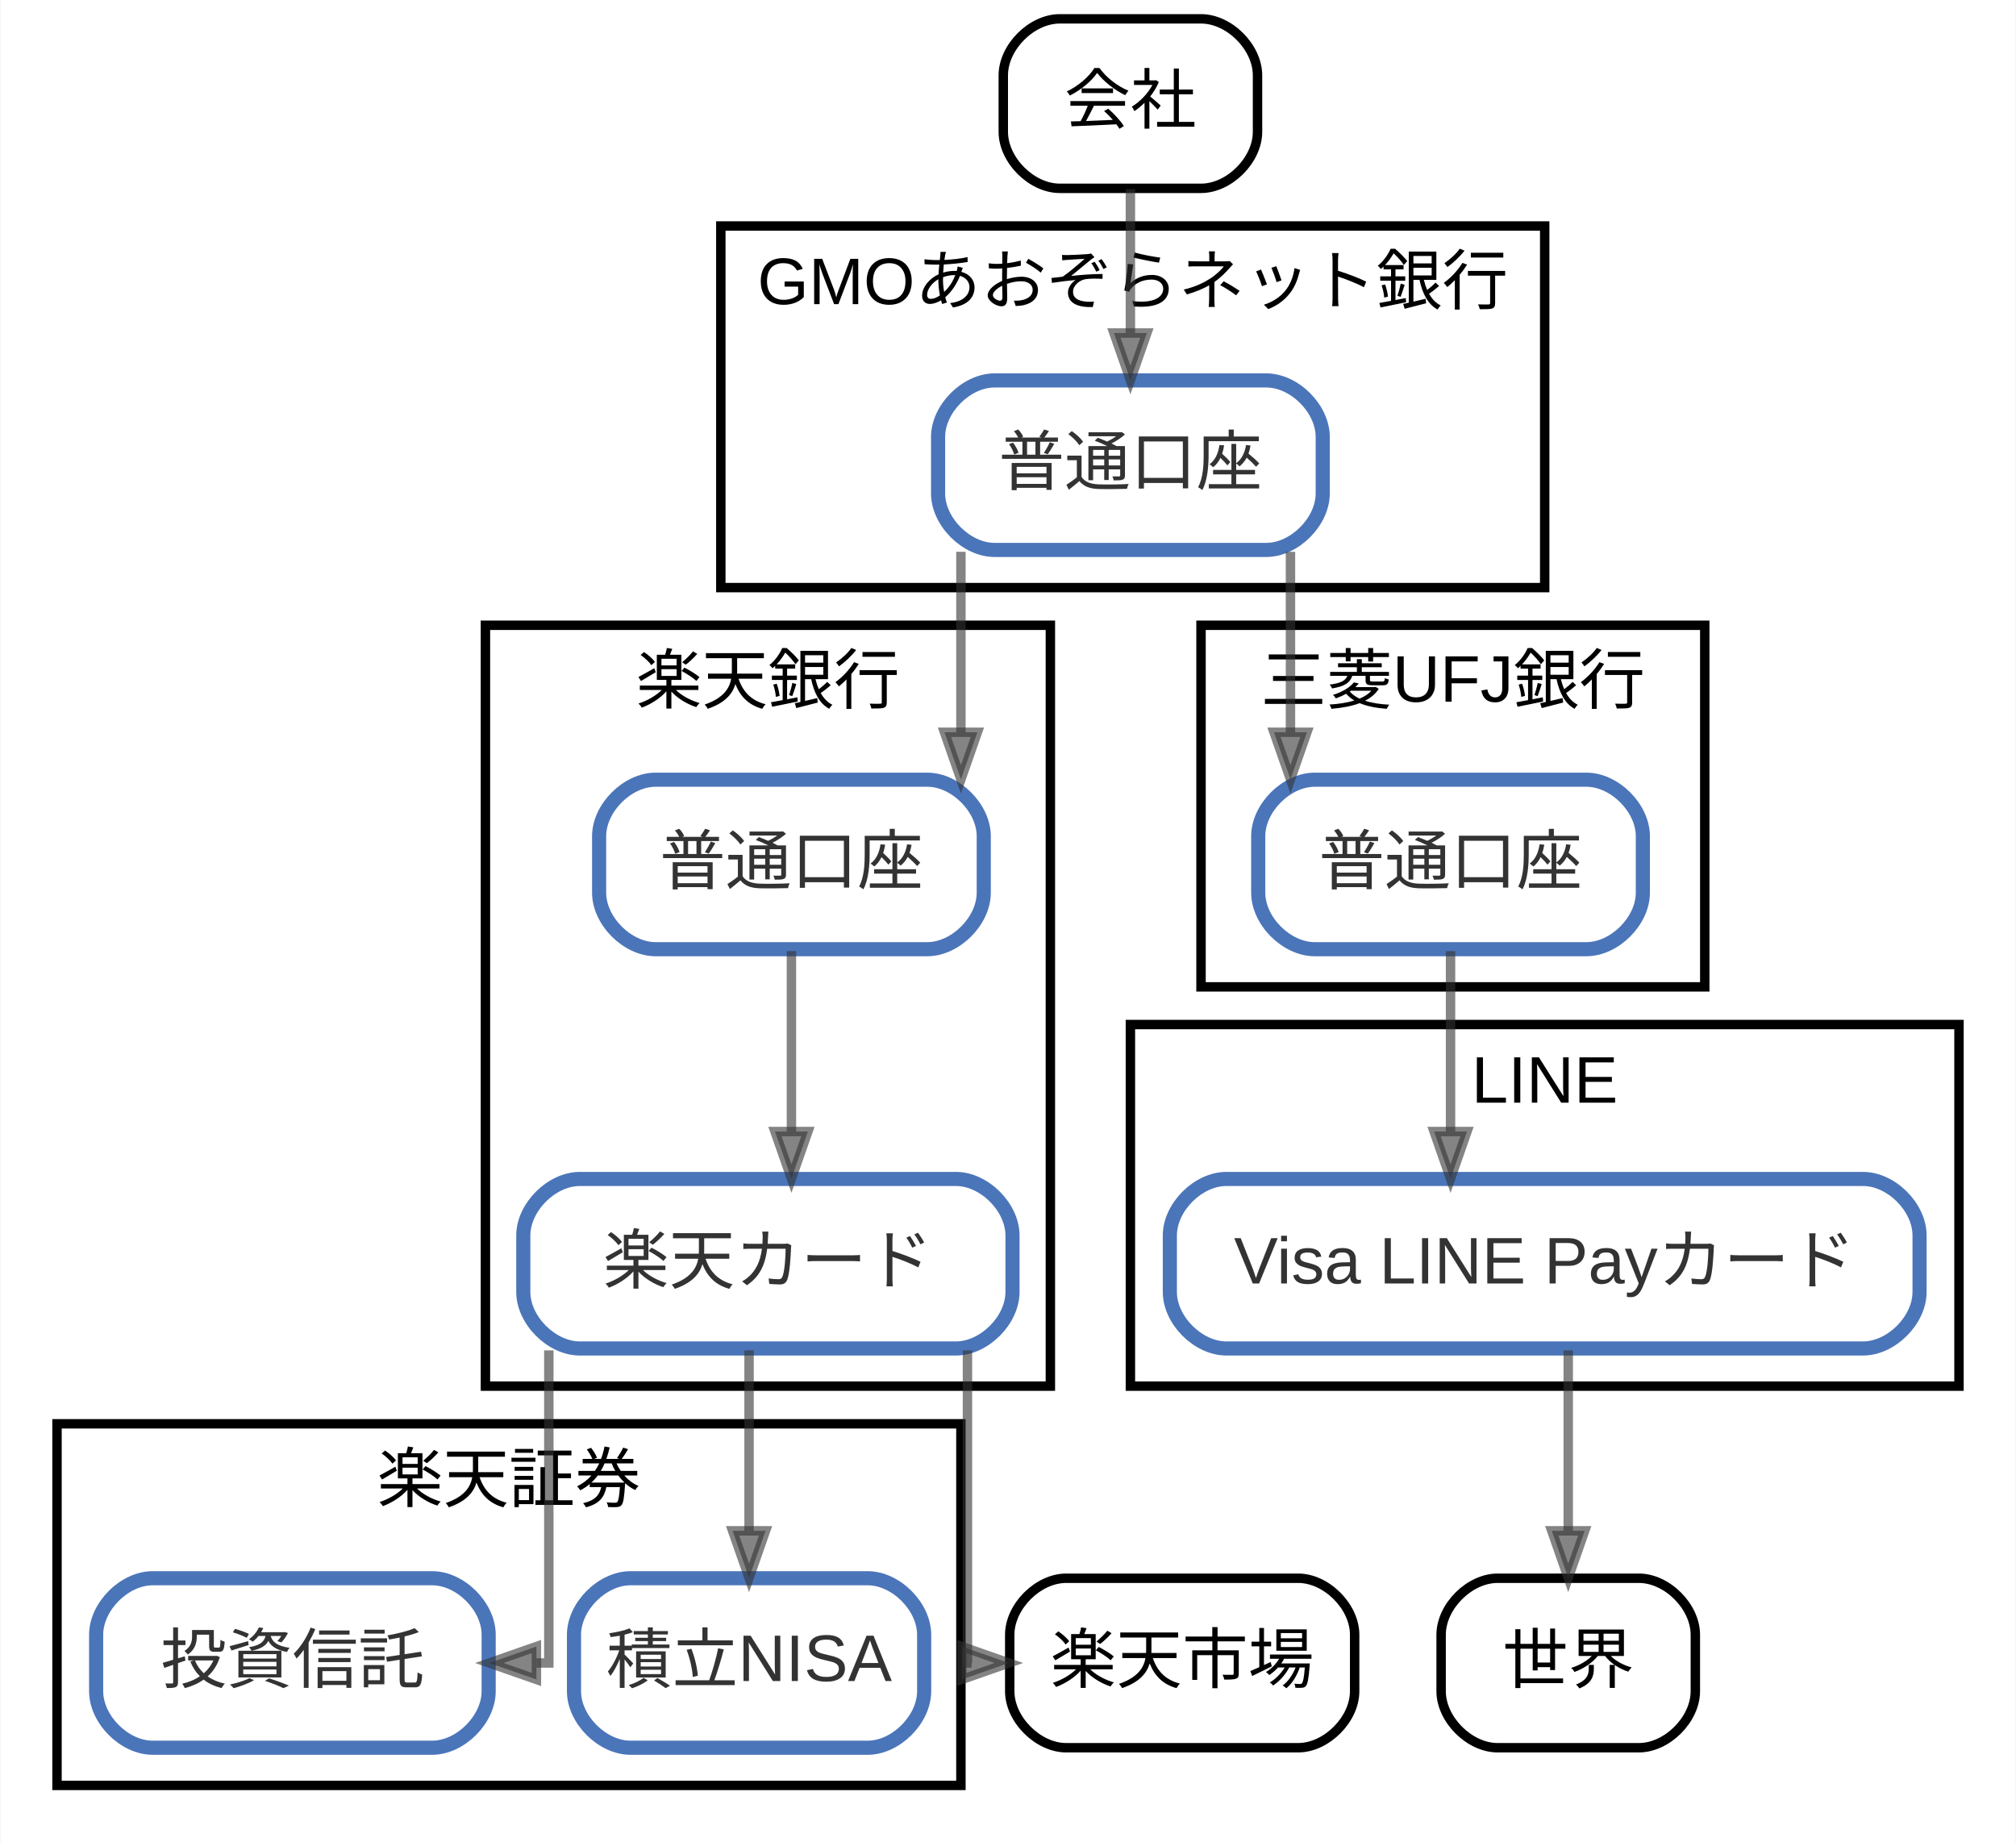
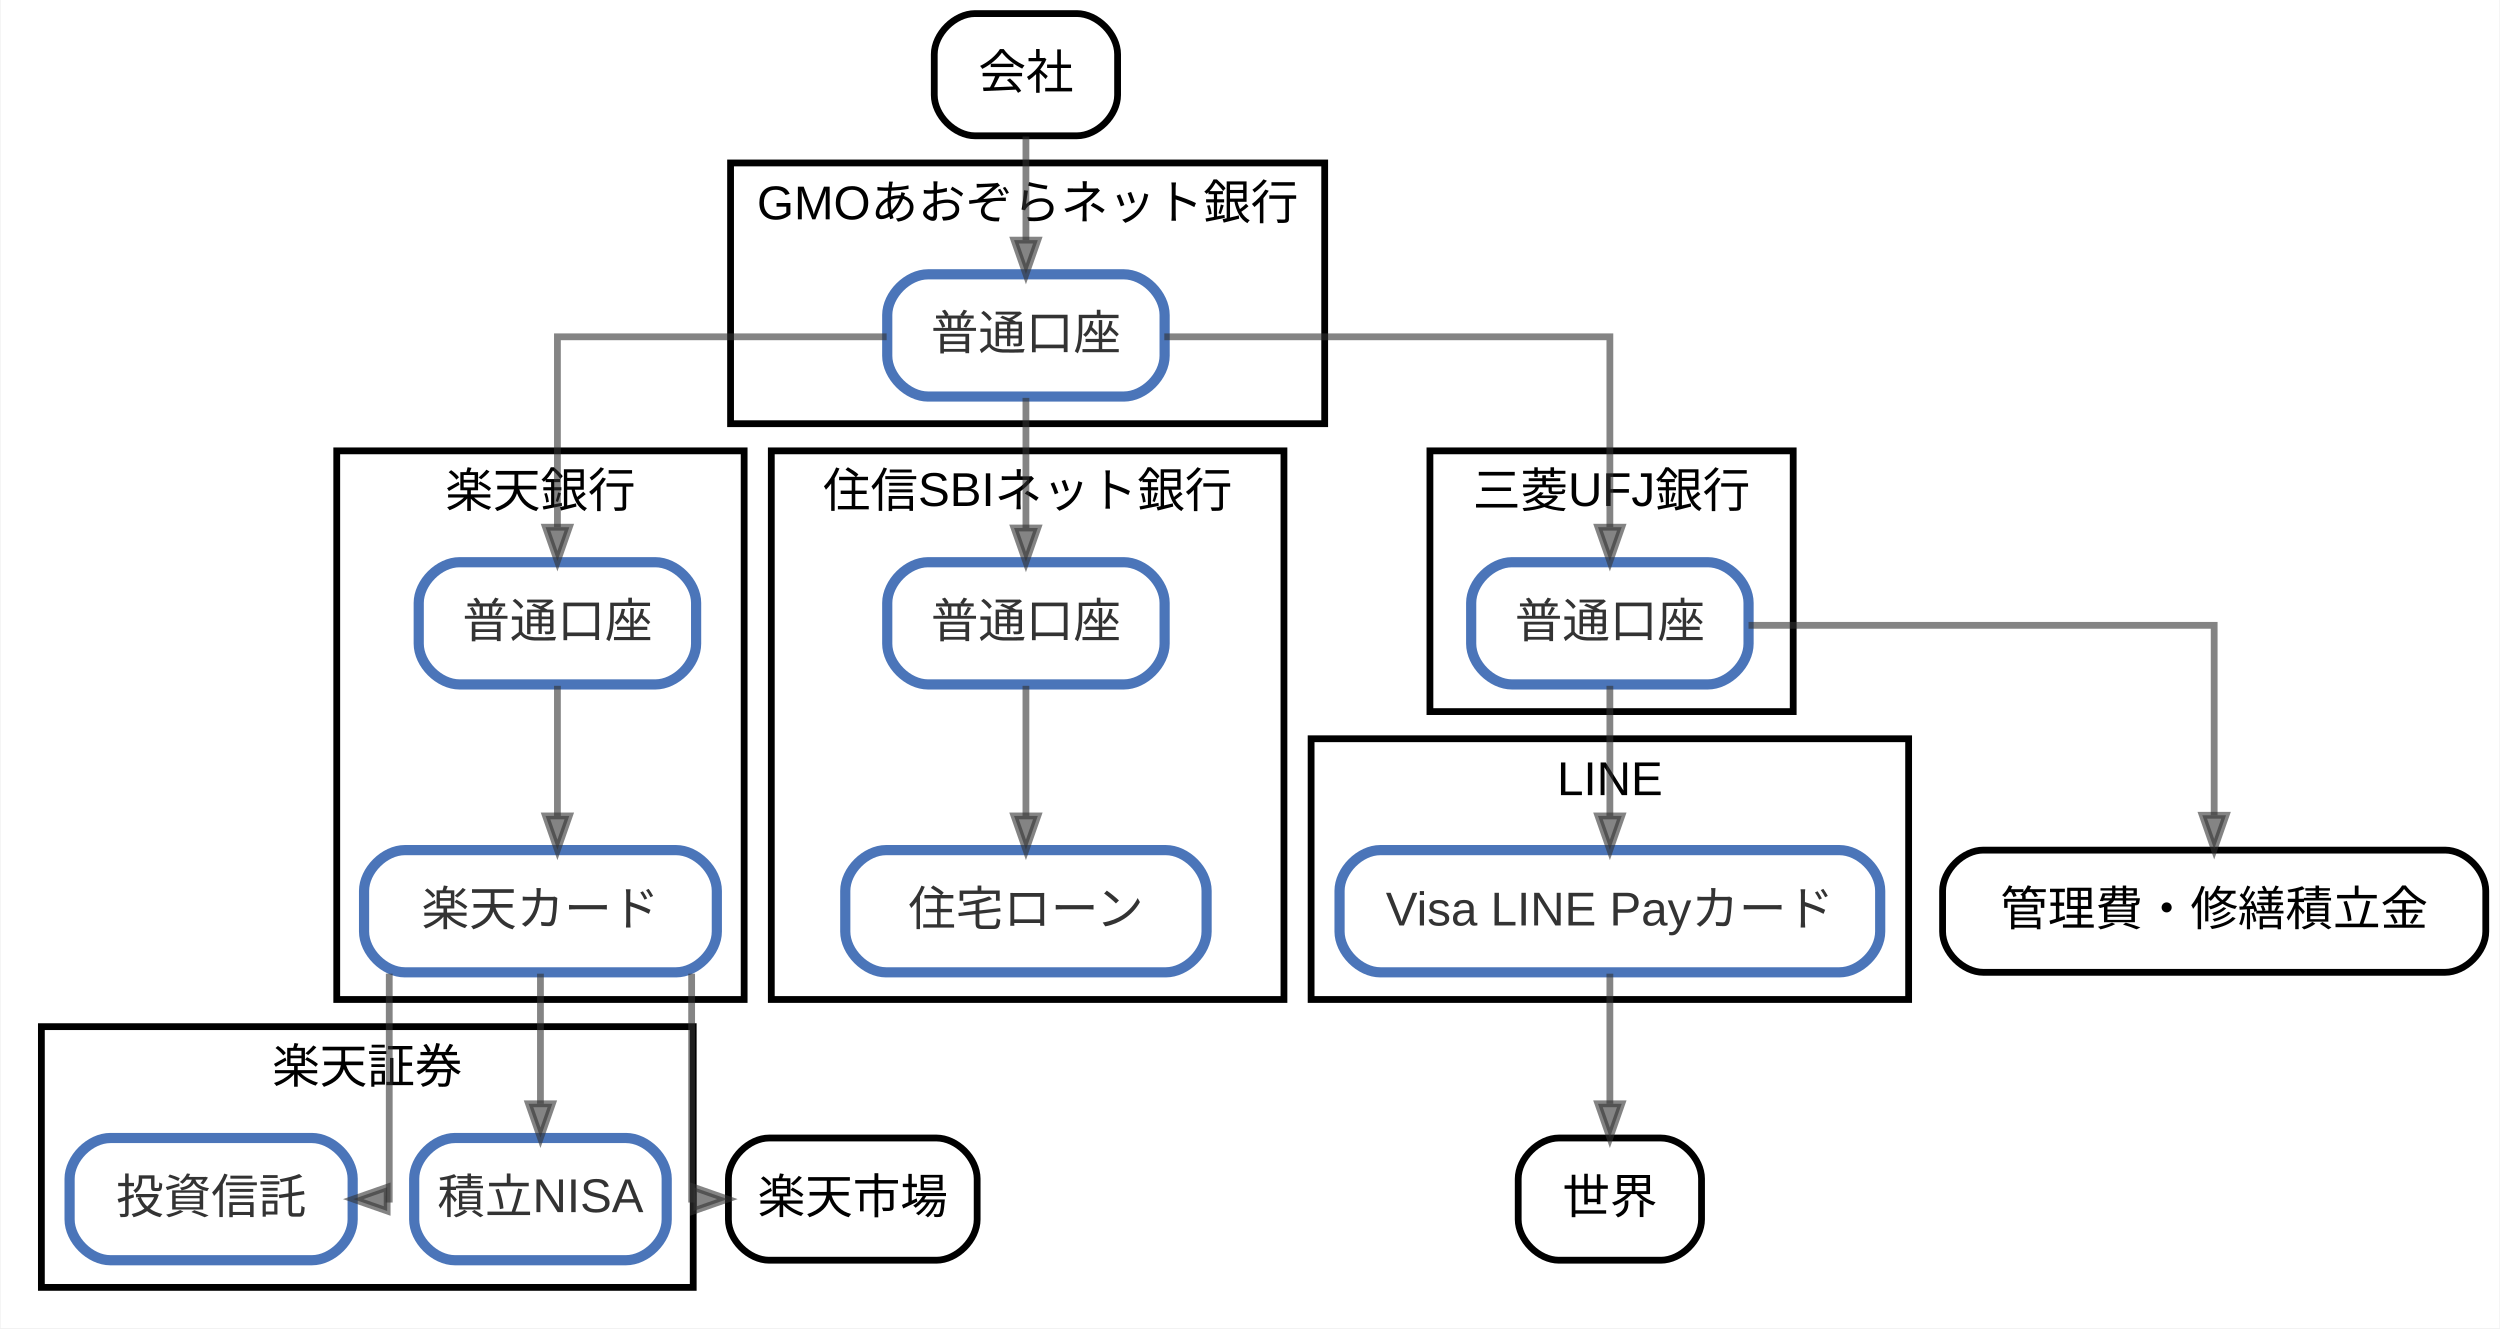
- <svg xmlns="http://www.w3.org/2000/svg" width="428pt" height="391pt" viewBox="0.00 0.00 428.00 391.20">
+ <svg xmlns="http://www.w3.org/2000/svg" width="736pt" height="391pt" viewBox="0.00 0.00 736.00 391.20">
  <g id="graph0" class="graph" transform="scale(1 1) rotate(0) translate(4 387.2)">
-     <polygon fill="#ffffff" stroke="transparent" points="-4,4 -4,-387.2 424,-387.2 424,4 -4,4" />
+     <polygon fill="#ffffff" stroke="transparent" points="-4,4 -4,-387.2 731.999,-387.2 731.999,4 -4,4" />
+     <g id="clust6" class="cluster">
+       <polygon fill="none" stroke="#000000" stroke-width="2" points="382,-92.8 382,-169.6 558,-169.6 558,-92.8 382,-92.8" />
+       <text text-anchor="middle" x="470" y="-153" font-family="Arial" font-size="14.00" fill="#000000">LINE</text>
+     </g>
    <g id="clust5" class="cluster">
-       <polygon fill="none" stroke="#000000" stroke-width="2" points="236,-92.8 236,-169.6 412,-169.6 412,-92.8 236,-92.8" />
-       <text text-anchor="middle" x="324" y="-153" font-family="Arial" font-size="14.00" fill="#000000">LINE</text>
-     </g>
-     <g id="clust4" class="cluster">
      <polygon fill="none" stroke="#000000" stroke-width="2" points="8,-8 8,-84.8 200,-84.8 200,-8 8,-8" />
      <text text-anchor="middle" x="104" y="-68.2" font-family="Arial" font-size="14.00" fill="#000000">楽天証券</text>
    </g>
+     <g id="clust4" class="cluster">
+       <polygon fill="none" stroke="#000000" stroke-width="2" points="223,-92.8 223,-254.4 374,-254.4 374,-92.8 223,-92.8" />
+       <text text-anchor="middle" x="298.5" y="-237.8" font-family="Arial" font-size="14.00" fill="#000000">住信SBIネット銀行</text>
+     </g>
    <g id="clust3" class="cluster">
-       <polygon fill="none" stroke="#000000" stroke-width="2" points="99,-92.8 99,-254.4 219,-254.4 219,-92.8 99,-92.8" />
-       <text text-anchor="middle" x="159" y="-237.8" font-family="Arial" font-size="14.00" fill="#000000">楽天銀行</text>
+       <polygon fill="none" stroke="#000000" stroke-width="2" points="95,-92.8 95,-254.4 215,-254.4 215,-92.8 95,-92.8" />
+       <text text-anchor="middle" x="155" y="-237.8" font-family="Arial" font-size="14.00" fill="#000000">楽天銀行</text>
    </g>
    <g id="clust2" class="cluster">
-       <polygon fill="none" stroke="#000000" stroke-width="2" points="251,-177.6 251,-254.4 358,-254.4 358,-177.6 251,-177.6" />
-       <text text-anchor="middle" x="304.5" y="-237.8" font-family="Arial" font-size="14.00" fill="#000000">三菱UFJ銀行</text>
+       <polygon fill="none" stroke="#000000" stroke-width="2" points="417,-177.6 417,-254.4 524,-254.4 524,-177.6 417,-177.6" />
+       <text text-anchor="middle" x="470.5" y="-237.8" font-family="Arial" font-size="14.00" fill="#000000">三菱UFJ銀行</text>
    </g>
    <g id="clust1" class="cluster">
-       <polygon fill="none" stroke="#000000" stroke-width="2" points="149,-262.4 149,-339.2 324,-339.2 324,-262.4 149,-262.4" />
-       <text text-anchor="middle" x="236.5" y="-322.6" font-family="Arial" font-size="14.00" fill="#000000">GMOあおぞらネット銀行</text>
+       <polygon fill="none" stroke="#000000" stroke-width="2" points="211,-262.4 211,-339.2 386,-339.2 386,-262.4 211,-262.4" />
+       <text text-anchor="middle" x="298.5" y="-322.6" font-family="Arial" font-size="14.00" fill="#000000">GMOあおぞらネット銀行</text>
    </g>
    <g id="node1" class="node">
-       <path fill="#ffffff" stroke="#4b75b9" stroke-width="3" d="M264.851,-306.4C264.851,-306.4 207.149,-306.4 207.149,-306.4 201.149,-306.4 195.149,-300.4 195.149,-294.4 195.149,-294.4 195.149,-282.4 195.149,-282.4 195.149,-276.4 201.149,-270.4 207.149,-270.4 207.149,-270.4 264.851,-270.4 264.851,-270.4 270.851,-270.4 276.851,-276.4 276.851,-282.4 276.851,-282.4 276.851,-294.4 276.851,-294.4 276.851,-300.4 270.851,-306.4 264.851,-306.4" />
-       <text text-anchor="middle" x="236" y="-284.2" font-family="Arial" font-size="14.00" fill="#333333">普通口座</text>
+       <path fill="#ffffff" stroke="#4b75b9" stroke-width="3" d="M326.851,-306.4C326.851,-306.4 269.149,-306.4 269.149,-306.4 263.149,-306.4 257.149,-300.4 257.149,-294.4 257.149,-294.4 257.149,-282.4 257.149,-282.4 257.149,-276.4 263.149,-270.4 269.149,-270.4 269.149,-270.4 326.851,-270.4 326.851,-270.4 332.851,-270.4 338.851,-276.4 338.851,-282.4 338.851,-282.4 338.851,-294.4 338.851,-294.4 338.851,-300.4 332.851,-306.4 326.851,-306.4" />
+       <text text-anchor="middle" x="298" y="-284.2" font-family="Arial" font-size="14.00" fill="#333333">普通口座</text>
    </g>
    <g id="node2" class="node">
-       <path fill="#ffffff" stroke="#4b75b9" stroke-width="3" d="M332.851,-221.6C332.851,-221.6 275.149,-221.6 275.149,-221.6 269.149,-221.6 263.149,-215.6 263.149,-209.6 263.149,-209.6 263.149,-197.6 263.149,-197.6 263.149,-191.6 269.149,-185.6 275.149,-185.6 275.149,-185.6 332.851,-185.6 332.851,-185.6 338.851,-185.6 344.851,-191.6 344.851,-197.6 344.851,-197.6 344.851,-209.6 344.851,-209.6 344.851,-215.6 338.851,-221.6 332.851,-221.6" />
-       <text text-anchor="middle" x="304" y="-199.4" font-family="Arial" font-size="14.00" fill="#333333">普通口座</text>
+       <path fill="#ffffff" stroke="#4b75b9" stroke-width="3" d="M498.851,-221.6C498.851,-221.6 441.149,-221.6 441.149,-221.6 435.149,-221.6 429.149,-215.6 429.149,-209.6 429.149,-209.6 429.149,-197.6 429.149,-197.6 429.149,-191.6 435.149,-185.6 441.149,-185.6 441.149,-185.6 498.851,-185.6 498.851,-185.6 504.851,-185.6 510.851,-191.6 510.851,-197.6 510.851,-197.6 510.851,-209.6 510.851,-209.6 510.851,-215.6 504.851,-221.6 498.851,-221.6" />
+       <text text-anchor="middle" x="470" y="-199.4" font-family="Arial" font-size="14.00" fill="#333333">普通口座</text>
    </g>
    <g id="edge-1" class="edge">
-       <path fill="none" stroke="#333333" stroke-width="2" stroke-opacity="0.6" d="M270,-270C270,-270 270,-231.673 270,-231.673" />
-       <polygon fill="#333333" fill-opacity="0.6" stroke="#333333" stroke-width="2" stroke-opacity="0.6" points="273.5,-231.673 270,-221.673 266.5,-231.673 273.5,-231.673" />
+       <path fill="none" stroke="#333333" stroke-width="2" stroke-opacity="0.6" d="M338.762,-288C389.624,-288 470,-288 470,-288 470,-288 470,-231.913 470,-231.913" />
+       <polygon fill="#333333" fill-opacity="0.6" stroke="#333333" stroke-width="2" stroke-opacity="0.6" points="473.5,-231.913 470,-221.913 466.5,-231.914 473.5,-231.913" />
    </g>
    <g id="node3" class="node">
-       <path fill="#ffffff" stroke="#4b75b9" stroke-width="3" d="M192.851,-221.6C192.851,-221.6 135.149,-221.6 135.149,-221.6 129.149,-221.6 123.149,-215.6 123.149,-209.6 123.149,-209.6 123.149,-197.6 123.149,-197.6 123.149,-191.6 129.149,-185.6 135.149,-185.6 135.149,-185.6 192.851,-185.6 192.851,-185.6 198.851,-185.6 204.851,-191.6 204.851,-197.6 204.851,-197.6 204.851,-209.6 204.851,-209.6 204.851,-215.6 198.851,-221.6 192.851,-221.6" />
-       <text text-anchor="middle" x="164" y="-199.4" font-family="Arial" font-size="14.00" fill="#333333">普通口座</text>
+       <path fill="#ffffff" stroke="#4b75b9" stroke-width="3" d="M188.851,-221.6C188.851,-221.6 131.149,-221.6 131.149,-221.6 125.149,-221.6 119.149,-215.6 119.149,-209.6 119.149,-209.6 119.149,-197.6 119.149,-197.6 119.149,-191.6 125.149,-185.6 131.149,-185.6 131.149,-185.6 188.851,-185.6 188.851,-185.6 194.851,-185.6 200.851,-191.6 200.851,-197.6 200.851,-197.6 200.851,-209.6 200.851,-209.6 200.851,-215.6 194.851,-221.6 188.851,-221.6" />
+       <text text-anchor="middle" x="160" y="-199.4" font-family="Arial" font-size="14.00" fill="#333333">普通口座</text>
    </g>
    <g id="edge-4" class="edge">
-       <path fill="none" stroke="#333333" stroke-width="2" stroke-opacity="0.6" d="M200,-270C200,-270 200,-231.673 200,-231.673" />
-       <polygon fill="#333333" fill-opacity="0.6" stroke="#333333" stroke-width="2" stroke-opacity="0.6" points="203.5,-231.673 200,-221.673 196.5,-231.673 203.5,-231.673" />
+       <path fill="none" stroke="#333333" stroke-width="2" stroke-opacity="0.6" d="M256.969,-288C216.29,-288 160,-288 160,-288 160,-288 160,-231.913 160,-231.913" />
+       <polygon fill="#333333" fill-opacity="0.6" stroke="#333333" stroke-width="2" stroke-opacity="0.6" points="163.5,-231.913 160,-221.913 156.5,-231.914 163.5,-231.913" />
+     </g>
+     <g id="node5" class="node">
+       <path fill="#ffffff" stroke="#4b75b9" stroke-width="3" d="M326.851,-221.6C326.851,-221.6 269.149,-221.6 269.149,-221.6 263.149,-221.6 257.149,-215.6 257.149,-209.6 257.149,-209.6 257.149,-197.6 257.149,-197.6 257.149,-191.6 263.149,-185.6 269.149,-185.6 269.149,-185.6 326.851,-185.6 326.851,-185.6 332.851,-185.6 338.851,-191.6 338.851,-197.6 338.851,-197.6 338.851,-209.6 338.851,-209.6 338.851,-215.6 332.851,-221.6 326.851,-221.6" />
+       <text text-anchor="middle" x="298" y="-199.4" font-family="Arial" font-size="14.00" fill="#333333">普通口座</text>
+     </g>
+     <g id="edge-9" class="edge">
+       <path fill="none" stroke="#333333" stroke-width="2" stroke-opacity="0.6" d="M298,-270C298,-270 298,-231.673 298,-231.673" />
+       <polygon fill="#333333" fill-opacity="0.6" stroke="#333333" stroke-width="2" stroke-opacity="0.6" points="301.5,-231.673 298,-221.673 294.5,-231.673 301.5,-231.673" />
+     </g>
+     <g id="node9" class="node">
+       <path fill="#ffffff" stroke="#4b75b9" stroke-width="3" d="M537.623,-136.8C537.623,-136.8 402.377,-136.8 402.377,-136.8 396.377,-136.8 390.377,-130.8 390.377,-124.8 390.377,-124.8 390.377,-112.8 390.377,-112.8 390.377,-106.8 396.377,-100.8 402.377,-100.8 402.377,-100.8 537.623,-100.8 537.623,-100.8 543.623,-100.8 549.623,-106.8 549.623,-112.8 549.623,-112.8 549.623,-124.8 549.623,-124.8 549.623,-130.8 543.623,-136.8 537.623,-136.8" />
+       <text text-anchor="middle" x="470" y="-114.6" font-family="Arial" font-size="14.00" fill="#333333">Visa LINE Payカード</text>
+     </g>
+     <g id="edge-2" class="edge">
+       <path fill="none" stroke="#333333" stroke-width="2" stroke-opacity="0.6" d="M470,-185.2C470,-185.2 470,-146.873 470,-146.873" />
+       <polygon fill="#333333" fill-opacity="0.6" stroke="#333333" stroke-width="2" stroke-opacity="0.6" points="473.5,-146.873 470,-136.873 466.5,-146.873 473.5,-146.873" />
+     </g>
+     <g id="node13" class="node">
+       <path fill="none" stroke="#000000" stroke-width="2" d="M715.997,-136.8C715.997,-136.8 580.003,-136.8 580.003,-136.8 574.003,-136.8 568.003,-130.8 568.003,-124.8 568.003,-124.8 568.003,-112.8 568.003,-112.8 568.003,-106.8 574.003,-100.8 580.003,-100.8 580.003,-100.8 715.997,-100.8 715.997,-100.8 721.997,-100.8 727.997,-106.8 727.997,-112.8 727.997,-112.8 727.997,-124.8 727.997,-124.8 727.997,-130.8 721.997,-136.8 715.997,-136.8" />
+       <text text-anchor="middle" x="648" y="-114.6" font-family="Arial" font-size="14.00" fill="#000000">管理費・修繕積立金</text>
+     </g>
+     <g id="edge-11" class="edge">
+       <path fill="none" stroke="#333333" stroke-width="2" stroke-opacity="0.6" d="M510.837,-203C563.389,-203 648,-203 648,-203 648,-203 648,-147.07 648,-147.07" />
+       <polygon fill="#333333" fill-opacity="0.6" stroke="#333333" stroke-width="2" stroke-opacity="0.6" points="651.5,-147.07 648,-137.07 644.5,-147.07 651.5,-147.07" />
+     </g>
+     <g id="node4" class="node">
+       <path fill="#ffffff" stroke="#4b75b9" stroke-width="3" d="M194.955,-136.8C194.955,-136.8 115.045,-136.8 115.045,-136.8 109.045,-136.8 103.045,-130.8 103.045,-124.8 103.045,-124.8 103.045,-112.8 103.045,-112.8 103.045,-106.8 109.045,-100.8 115.045,-100.8 115.045,-100.8 194.955,-100.8 194.955,-100.8 200.955,-100.8 206.955,-106.8 206.955,-112.8 206.955,-112.8 206.955,-124.8 206.955,-124.8 206.955,-130.8 200.955,-136.8 194.955,-136.8" />
+       <text text-anchor="middle" x="155" y="-114.6" font-family="Arial" font-size="14.00" fill="#333333">楽天カード</text>
+     </g>
+     <g id="edge-5" class="edge">
+       <path fill="none" stroke="#333333" stroke-width="2" stroke-opacity="0.6" d="M160,-185.2C160,-185.2 160,-146.873 160,-146.873" />
+       <polygon fill="#333333" fill-opacity="0.6" stroke="#333333" stroke-width="2" stroke-opacity="0.6" points="163.5,-146.873 160,-136.873 156.5,-146.873 163.5,-146.873" />
    </g>
    <g id="node7" class="node">
-       <path fill="#ffffff" stroke="#4b75b9" stroke-width="3" d="M391.623,-136.8C391.623,-136.8 256.377,-136.8 256.377,-136.8 250.377,-136.8 244.377,-130.8 244.377,-124.8 244.377,-124.8 244.377,-112.8 244.377,-112.8 244.377,-106.8 250.377,-100.8 256.377,-100.8 256.377,-100.8 391.623,-100.8 391.623,-100.8 397.623,-100.8 403.623,-106.8 403.623,-112.8 403.623,-112.8 403.623,-124.8 403.623,-124.8 403.623,-130.8 397.623,-136.8 391.623,-136.8" />
-       <text text-anchor="middle" x="324" y="-114.6" font-family="Arial" font-size="14.00" fill="#333333">Visa LINE Payカード</text>
-     </g>
-     <g id="edge-2" class="edge">
-       <path fill="none" stroke="#333333" stroke-width="2" stroke-opacity="0.6" d="M304,-185.2C304,-185.2 304,-146.873 304,-146.873" />
-       <polygon fill="#333333" fill-opacity="0.6" stroke="#333333" stroke-width="2" stroke-opacity="0.6" points="307.5,-146.873 304,-136.873 300.5,-146.873 307.5,-146.873" />
-     </g>
-     <g id="node4" class="node">
-       <path fill="#ffffff" stroke="#4b75b9" stroke-width="3" d="M198.955,-136.8C198.955,-136.8 119.045,-136.8 119.045,-136.8 113.045,-136.8 107.045,-130.8 107.045,-124.8 107.045,-124.8 107.045,-112.8 107.045,-112.8 107.045,-106.8 113.045,-100.8 119.045,-100.8 119.045,-100.8 198.955,-100.8 198.955,-100.8 204.955,-100.8 210.955,-106.8 210.955,-112.8 210.955,-112.8 210.955,-124.8 210.955,-124.8 210.955,-130.8 204.955,-136.8 198.955,-136.8" />
-       <text text-anchor="middle" x="159" y="-114.6" font-family="Arial" font-size="14.00" fill="#333333">楽天カード</text>
-     </g>
-     <g id="edge-5" class="edge">
-       <path fill="none" stroke="#333333" stroke-width="2" stroke-opacity="0.6" d="M164,-185.2C164,-185.2 164,-146.873 164,-146.873" />
-       <polygon fill="#333333" fill-opacity="0.6" stroke="#333333" stroke-width="2" stroke-opacity="0.6" points="167.5,-146.873 164,-136.873 160.5,-146.873 167.5,-146.873" />
-     </g>
-     <g id="node5" class="node">
      <path fill="#ffffff" stroke="#4b75b9" stroke-width="3" d="M180.189,-52C180.189,-52 129.811,-52 129.811,-52 123.811,-52 117.811,-46 117.811,-40 117.811,-40 117.811,-28 117.811,-28 117.811,-22 123.811,-16 129.811,-16 129.811,-16 180.189,-16 180.189,-16 186.189,-16 192.189,-22 192.189,-28 192.189,-28 192.189,-40 192.189,-40 192.189,-46 186.189,-52 180.189,-52" />
      <text text-anchor="middle" x="155" y="-29.8" font-family="Arial" font-size="14.00" fill="#333333">積立NISA</text>
    </g>
    <g id="edge-6" class="edge">
      <path fill="none" stroke="#333333" stroke-width="2" stroke-opacity="0.6" d="M155,-100.4C155,-100.4 155,-62.073 155,-62.073" />
      <polygon fill="#333333" fill-opacity="0.6" stroke="#333333" stroke-width="2" stroke-opacity="0.6" points="158.5,-62.073 155,-52.073 151.5,-62.073 158.5,-62.073" />
    </g>
-     <g id="node6" class="node">
+     <g id="node8" class="node">
      <path fill="#ffffff" stroke="#4b75b9" stroke-width="3" d="M87.688,-52C87.688,-52 28.312,-52 28.312,-52 22.312,-52 16.312,-46 16.312,-40 16.312,-40 16.312,-28 16.312,-28 16.312,-22 22.312,-16 28.312,-16 28.312,-16 87.688,-16 87.688,-16 93.688,-16 99.688,-22 99.688,-28 99.688,-28 99.688,-40 99.688,-40 99.688,-46 93.688,-52 87.688,-52" />
      <text text-anchor="middle" x="58" y="-29.8" font-family="Arial" font-size="14.00" fill="#333333">投資信託</text>
    </g>
    <g id="edge-7" class="edge">
-       <path fill="none" stroke="#333333" stroke-width="2" stroke-opacity="0.6" d="M112.465,-100.4C112.465,-75.459 112.465,-34 112.465,-34 112.465,-34 109.832,-34 109.832,-34" />
-       <polygon fill="#333333" fill-opacity="0.6" stroke="#333333" stroke-width="2" stroke-opacity="0.6" points="109.832,-30.5 99.832,-34 109.832,-37.5 109.832,-30.5" />
+       <path fill="none" stroke="#333333" stroke-width="2" stroke-opacity="0.6" d="M110.465,-100.4C110.465,-75.459 110.465,-34 110.465,-34 110.465,-34 109.403,-34 109.403,-34" />
+       <polygon fill="#333333" fill-opacity="0.6" stroke="#333333" stroke-width="2" stroke-opacity="0.6" points="109.848,-30.5 99.848,-34 109.847,-37.5 109.848,-30.5" />
    </g>
-     <g id="node10" class="node">
+     <g id="node12" class="node">
      <path fill="none" stroke="#000000" stroke-width="2" d="M271.633,-52C271.633,-52 222.367,-52 222.367,-52 216.367,-52 210.367,-46 210.367,-40 210.367,-40 210.367,-28 210.367,-28 210.367,-22 216.367,-16 222.367,-16 222.367,-16 271.633,-16 271.633,-16 277.633,-16 283.633,-22 283.633,-28 283.633,-28 283.633,-40 283.633,-40 283.633,-46 277.633,-52 271.633,-52" />
      <text text-anchor="middle" x="247" y="-29.8" font-family="Arial" font-size="14.00" fill="#000000">楽天市場</text>
    </g>
    <g id="edge-8" class="edge">
-       <path fill="none" stroke="#333333" stroke-width="2" stroke-opacity="0.6" d="M201.389,-100.4C201.389,-75.459 201.389,-34 201.389,-34 201.389,-34 202.268,-34 202.268,-34" />
-       <polygon fill="#333333" fill-opacity="0.6" stroke="#333333" stroke-width="2" stroke-opacity="0.6" points="200.183,-37.5 210.183,-34 200.183,-30.5 200.183,-37.5" />
+       <path fill="none" stroke="#333333" stroke-width="2" stroke-opacity="0.6" d="M199.536,-100.4C199.536,-75.459 199.536,-34 199.536,-34 199.536,-34 200.589,-34 200.589,-34" />
+       <polygon fill="#333333" fill-opacity="0.6" stroke="#333333" stroke-width="2" stroke-opacity="0.6" points="200.069,-37.5 210.069,-34 200.069,-30.5 200.069,-37.5" />
    </g>
-     <g id="node9" class="node">
-       <path fill="none" stroke="#000000" stroke-width="2" d="M344,-52C344,-52 314,-52 314,-52 308,-52 302,-46 302,-40 302,-40 302,-28 302,-28 302,-22 308,-16 314,-16 314,-16 344,-16 344,-16 350,-16 356,-22 356,-28 356,-28 356,-40 356,-40 356,-46 350,-52 344,-52" />
-       <text text-anchor="middle" x="329" y="-29.8" font-family="Arial" font-size="14.00" fill="#000000">世界</text>
+     <g id="node6" class="node">
+       <path fill="#ffffff" stroke="#4b75b9" stroke-width="3" d="M339.213,-136.8C339.213,-136.8 256.787,-136.8 256.787,-136.8 250.787,-136.8 244.787,-130.8 244.787,-124.8 244.787,-124.8 244.787,-112.8 244.787,-112.8 244.787,-106.8 250.787,-100.8 256.787,-100.8 256.787,-100.8 339.213,-100.8 339.213,-100.8 345.213,-100.8 351.213,-106.8 351.213,-112.8 351.213,-112.8 351.213,-124.8 351.213,-124.8 351.213,-130.8 345.213,-136.8 339.213,-136.8" />
+       <text text-anchor="middle" x="298" y="-114.6" font-family="Arial" font-size="14.00" fill="#333333">住宅ローン</text>
+     </g>
+     <g id="edge-10" class="edge">
+       <path fill="none" stroke="#333333" stroke-width="2" stroke-opacity="0.6" d="M298,-185.2C298,-185.2 298,-146.873 298,-146.873" />
+       <polygon fill="#333333" fill-opacity="0.6" stroke="#333333" stroke-width="2" stroke-opacity="0.6" points="301.5,-146.873 298,-136.873 294.5,-146.873 301.5,-146.873" />
+     </g>
+     <g id="node11" class="node">
+       <path fill="none" stroke="#000000" stroke-width="2" d="M485,-52C485,-52 455,-52 455,-52 449,-52 443,-46 443,-40 443,-40 443,-28 443,-28 443,-22 449,-16 455,-16 455,-16 485,-16 485,-16 491,-16 497,-22 497,-28 497,-28 497,-40 497,-40 497,-46 491,-52 485,-52" />
+       <text text-anchor="middle" x="470" y="-29.8" font-family="Arial" font-size="14.00" fill="#000000">世界</text>
    </g>
    <g id="edge-3" class="edge">
-       <path fill="none" stroke="#333333" stroke-width="2" stroke-opacity="0.6" d="M329,-100.4C329,-100.4 329,-62.073 329,-62.073" />
-       <polygon fill="#333333" fill-opacity="0.6" stroke="#333333" stroke-width="2" stroke-opacity="0.6" points="332.5,-62.073 329,-52.073 325.5,-62.073 332.5,-62.073" />
+       <path fill="none" stroke="#333333" stroke-width="2" stroke-opacity="0.6" d="M470,-100.4C470,-100.4 470,-62.073 470,-62.073" />
+       <polygon fill="#333333" fill-opacity="0.6" stroke="#333333" stroke-width="2" stroke-opacity="0.6" points="473.5,-62.073 470,-52.073 466.5,-62.073 473.5,-62.073" />
    </g>
-     <g id="node8" class="node">
-       <path fill="none" stroke="#000000" stroke-width="2" d="M251,-383.2C251,-383.2 221,-383.2 221,-383.2 215,-383.2 209,-377.2 209,-371.2 209,-371.2 209,-359.2 209,-359.2 209,-353.2 215,-347.2 221,-347.2 221,-347.2 251,-347.2 251,-347.2 257,-347.2 263,-353.2 263,-359.2 263,-359.2 263,-371.2 263,-371.2 263,-377.2 257,-383.2 251,-383.2" />
-       <text text-anchor="middle" x="236" y="-361" font-family="Arial" font-size="14.00" fill="#000000">会社</text>
+     <g id="node10" class="node">
+       <path fill="none" stroke="#000000" stroke-width="2" d="M313,-383.2C313,-383.2 283,-383.2 283,-383.2 277,-383.2 271,-377.2 271,-371.2 271,-371.2 271,-359.2 271,-359.2 271,-353.2 277,-347.2 283,-347.2 283,-347.2 313,-347.2 313,-347.2 319,-347.2 325,-353.2 325,-359.2 325,-359.2 325,-371.2 325,-371.2 325,-377.2 319,-383.2 313,-383.2" />
+       <text text-anchor="middle" x="298" y="-361" font-family="Arial" font-size="14.00" fill="#000000">会社</text>
    </g>
    <g id="edge-0" class="edge">
-       <path fill="none" stroke="#333333" stroke-width="2" stroke-opacity="0.6" d="M236,-347C236,-347 236,-316.47 236,-316.47" />
-       <polygon fill="#333333" fill-opacity="0.6" stroke="#333333" stroke-width="2" stroke-opacity="0.6" points="239.5,-316.47 236,-306.47 232.5,-316.47 239.5,-316.47" />
+       <path fill="none" stroke="#333333" stroke-width="2" stroke-opacity="0.6" d="M298,-347C298,-347 298,-316.47 298,-316.47" />
+       <polygon fill="#333333" fill-opacity="0.6" stroke="#333333" stroke-width="2" stroke-opacity="0.6" points="301.5,-316.47 298,-306.47 294.5,-316.47 301.5,-316.47" />
    </g>
  </g>
</svg>
